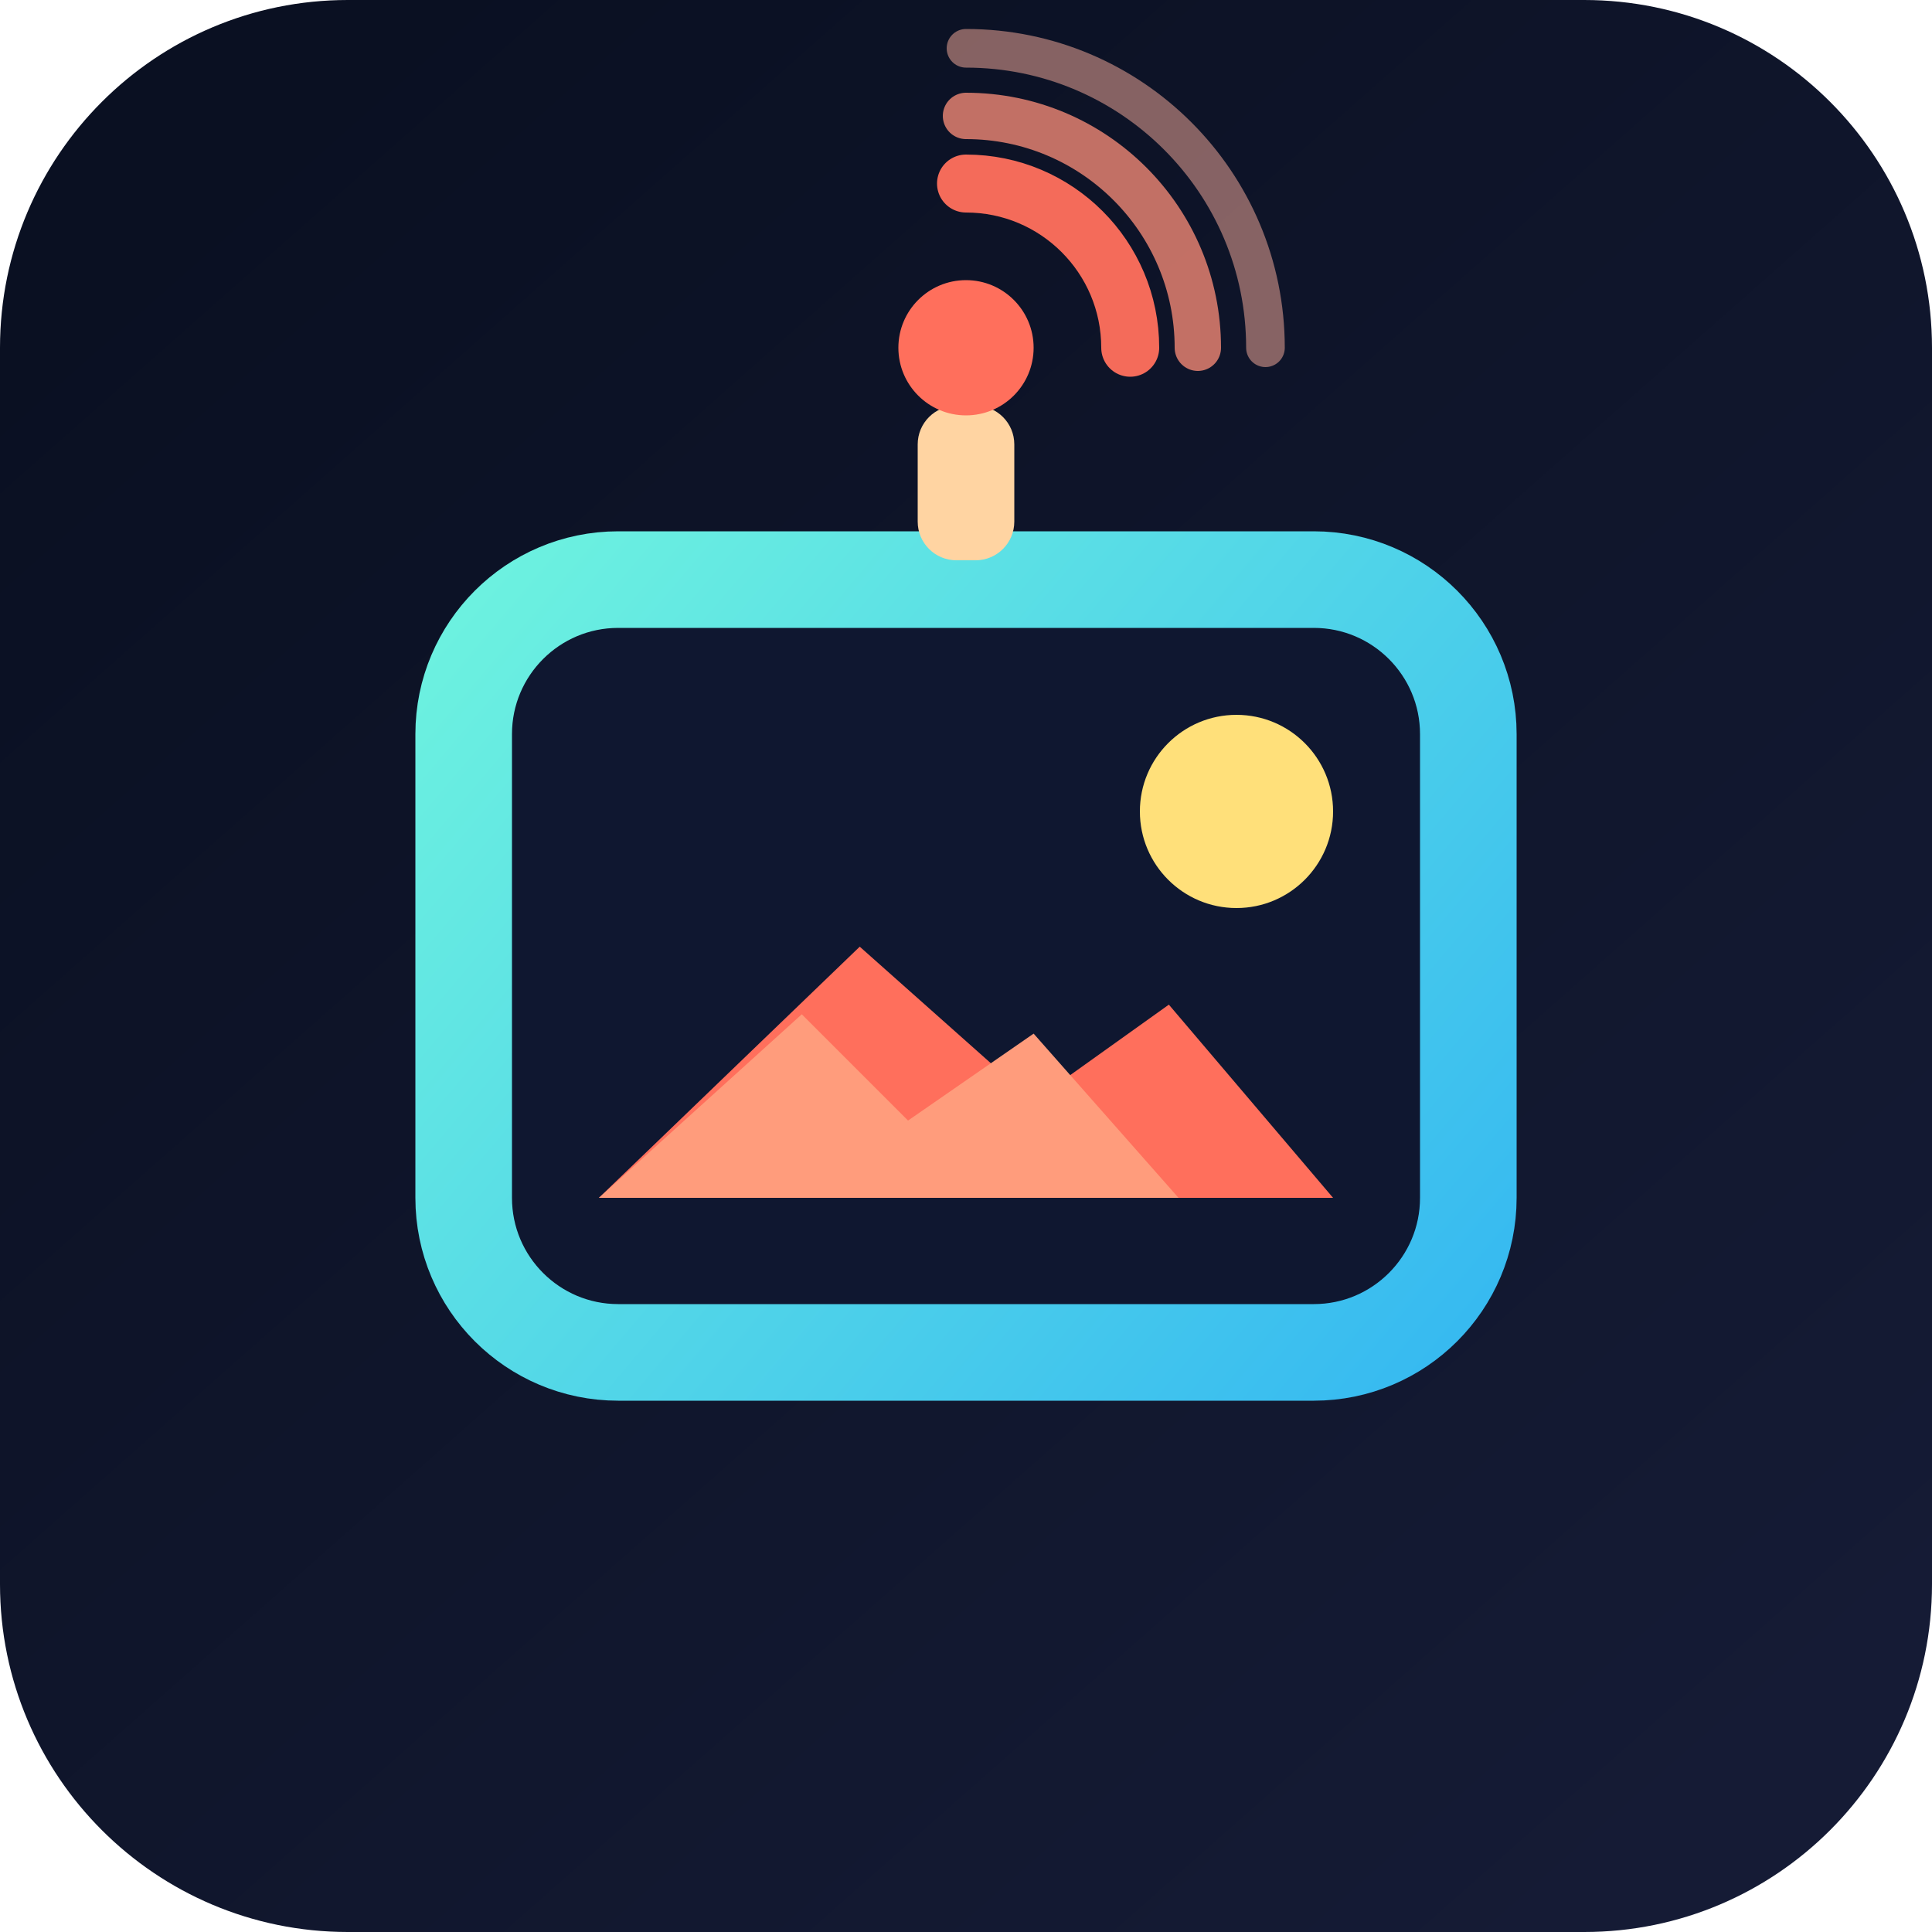
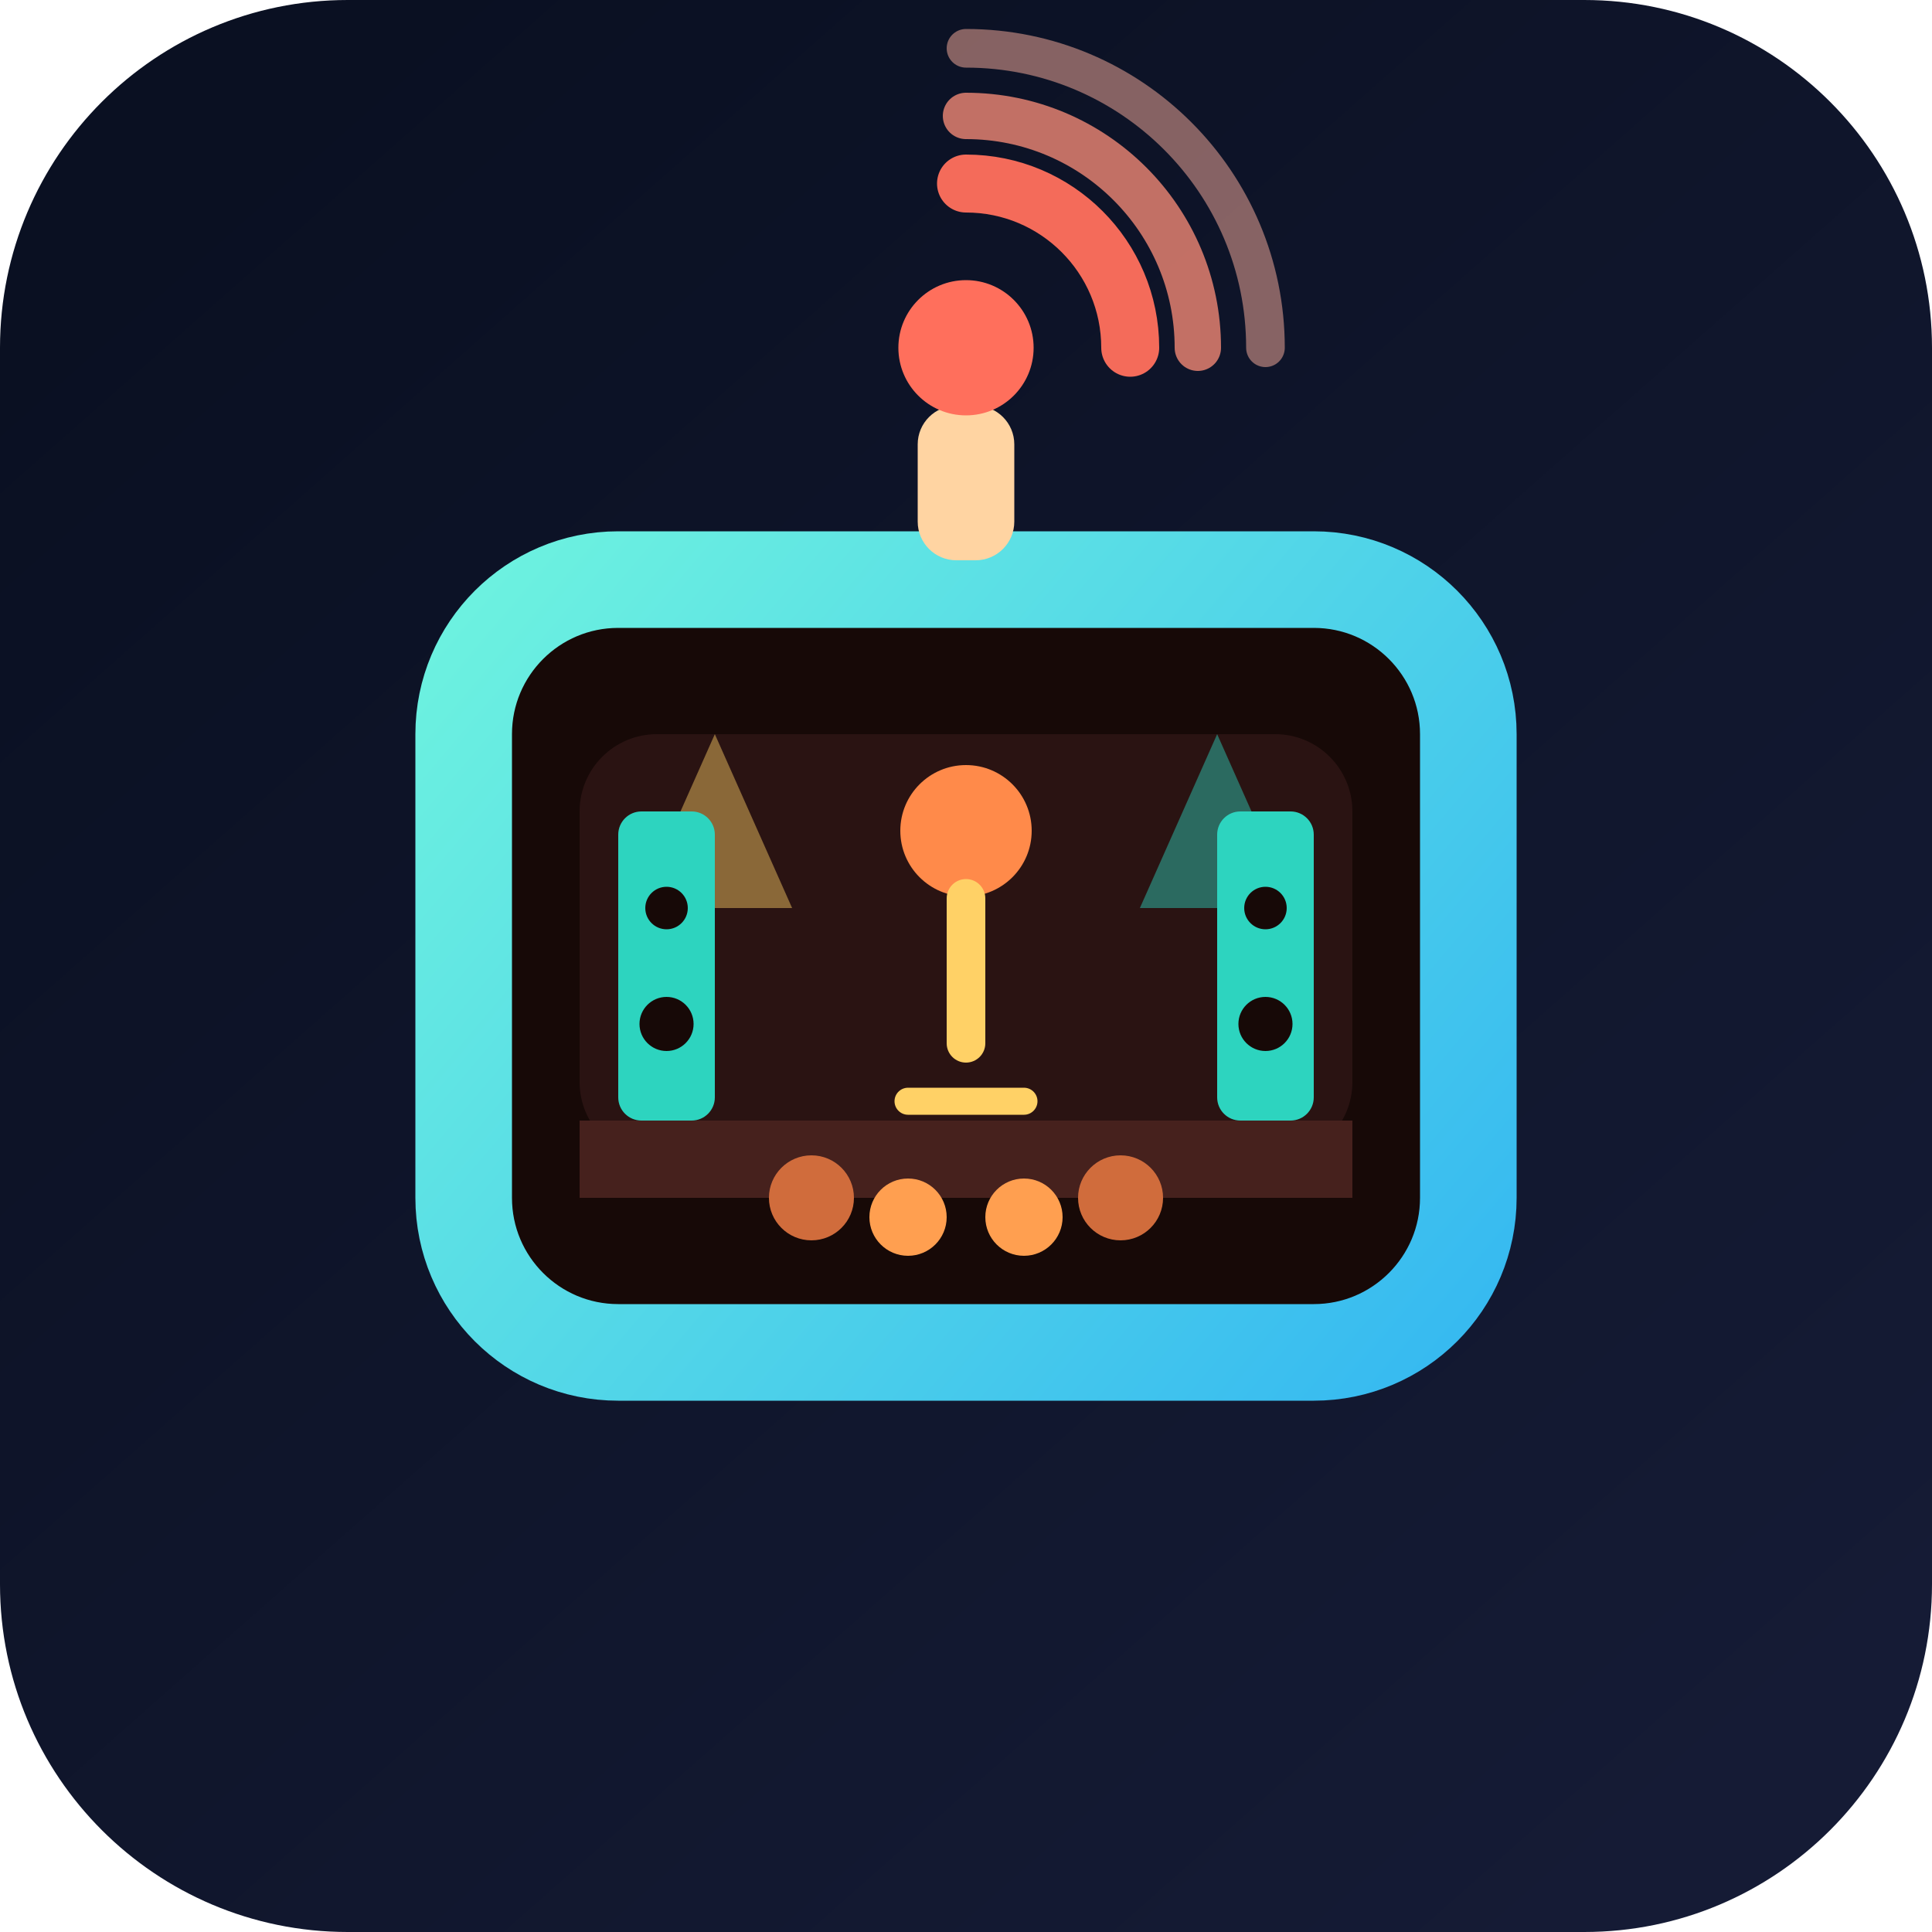
<svg xmlns="http://www.w3.org/2000/svg" viewBox="0 0 100 100">
  <defs>
    <linearGradient id="bg" x1="12" y1="8" x2="88" y2="94" gradientUnits="userSpaceOnUse">
      <stop offset="0" stop-color="#0a1022" />
      <stop offset="1" stop-color="#151b35" />
    </linearGradient>
    <linearGradient id="frame" x1="24" y1="28" x2="76" y2="72" gradientUnits="userSpaceOnUse">
      <stop offset="0" stop-color="#6ef3df" />
      <stop offset="1" stop-color="#35b8f1" />
    </linearGradient>
  </defs>
  <rect width="100" height="100" rx="18" fill="url(#bg)" />
-   <rect x="24" y="30" width="52" height="40" rx="8" fill="#0f1730" stroke="url(#frame)" stroke-width="5" />
-   <circle cx="64" cy="42" r="5" fill="#ffe07a" />
-   <path d="M31 62 44.5 49l9 8 7-5 8.5 10H31Z" fill="#ff6f5c" />
-   <path d="M31 62 41.5 52.5 47 58l6.5-4.5L61 62H31Z" fill="#ff9c7c" />
+   <rect x="24" y="30" width="52" height="40" rx="8" fill="#170907" stroke="url(#frame)" stroke-width="5" />
+   <rect x="30" y="38" width="40" height="22" rx="4" fill="#2a1312" />
+   <path d="M30 58h40v4H30Z" fill="#46211d" />
+   <path d="M37 38 33 47h8Z" fill="#ffd166" opacity="0.45" />
+   <path d="M63 38 59 47h8Z" fill="#2dd4bf" opacity="0.45" />
+   <rect x="32" y="42" width="5" height="16" rx="1.2" fill="#2dd4bf" />
+   <circle cx="34.5" cy="47" r="1.1" fill="#170907" />
+   <circle cx="34.5" cy="53" r="1.4" fill="#170907" />
+   <rect x="63" y="42" width="5" height="16" rx="1.2" fill="#2dd4bf" />
+   <circle cx="65.5" cy="47" r="1.1" fill="#170907" />
+   <circle cx="65.5" cy="53" r="1.4" fill="#170907" />
+   <circle cx="50" cy="43" r="3.4" fill="#ff8a4a" />
+   <rect x="49" y="45.5" width="2" height="9.5" rx="1" fill="#ffd166" />
+   <path d="M47 57h6" stroke="#ffd166" stroke-width="1.4" stroke-linecap="round" />
+   <circle cx="42" cy="62" r="2.2" fill="#d06c3c" />
+   <circle cx="47" cy="63" r="2" fill="#ff9f50" />
+   <circle cx="53" cy="63" r="2" fill="#ff9f50" />
+   <circle cx="58" cy="62" r="2.2" fill="#d06c3c" />
  <rect x="47.5" y="21" width="5" height="8" rx="2" fill="#ffd4a2" />
  <circle cx="50" cy="18" r="3.5" fill="#ff6f5c" />
  <path d="M50 9.5a8.5 8.5 0 0 1 8.5 8.5" fill="none" stroke="#ff6f5c" stroke-width="3" stroke-linecap="round" opacity="0.95" />
  <path d="M50 6a12 12 0 0 1 12 12" fill="none" stroke="#ff8f79" stroke-width="2.4" stroke-linecap="round" opacity="0.75" />
  <path d="M50 2.5a15.5 15.5 0 0 1 15.5 15.5" fill="none" stroke="#ffb29f" stroke-width="2" stroke-linecap="round" opacity="0.5" />
</svg>
